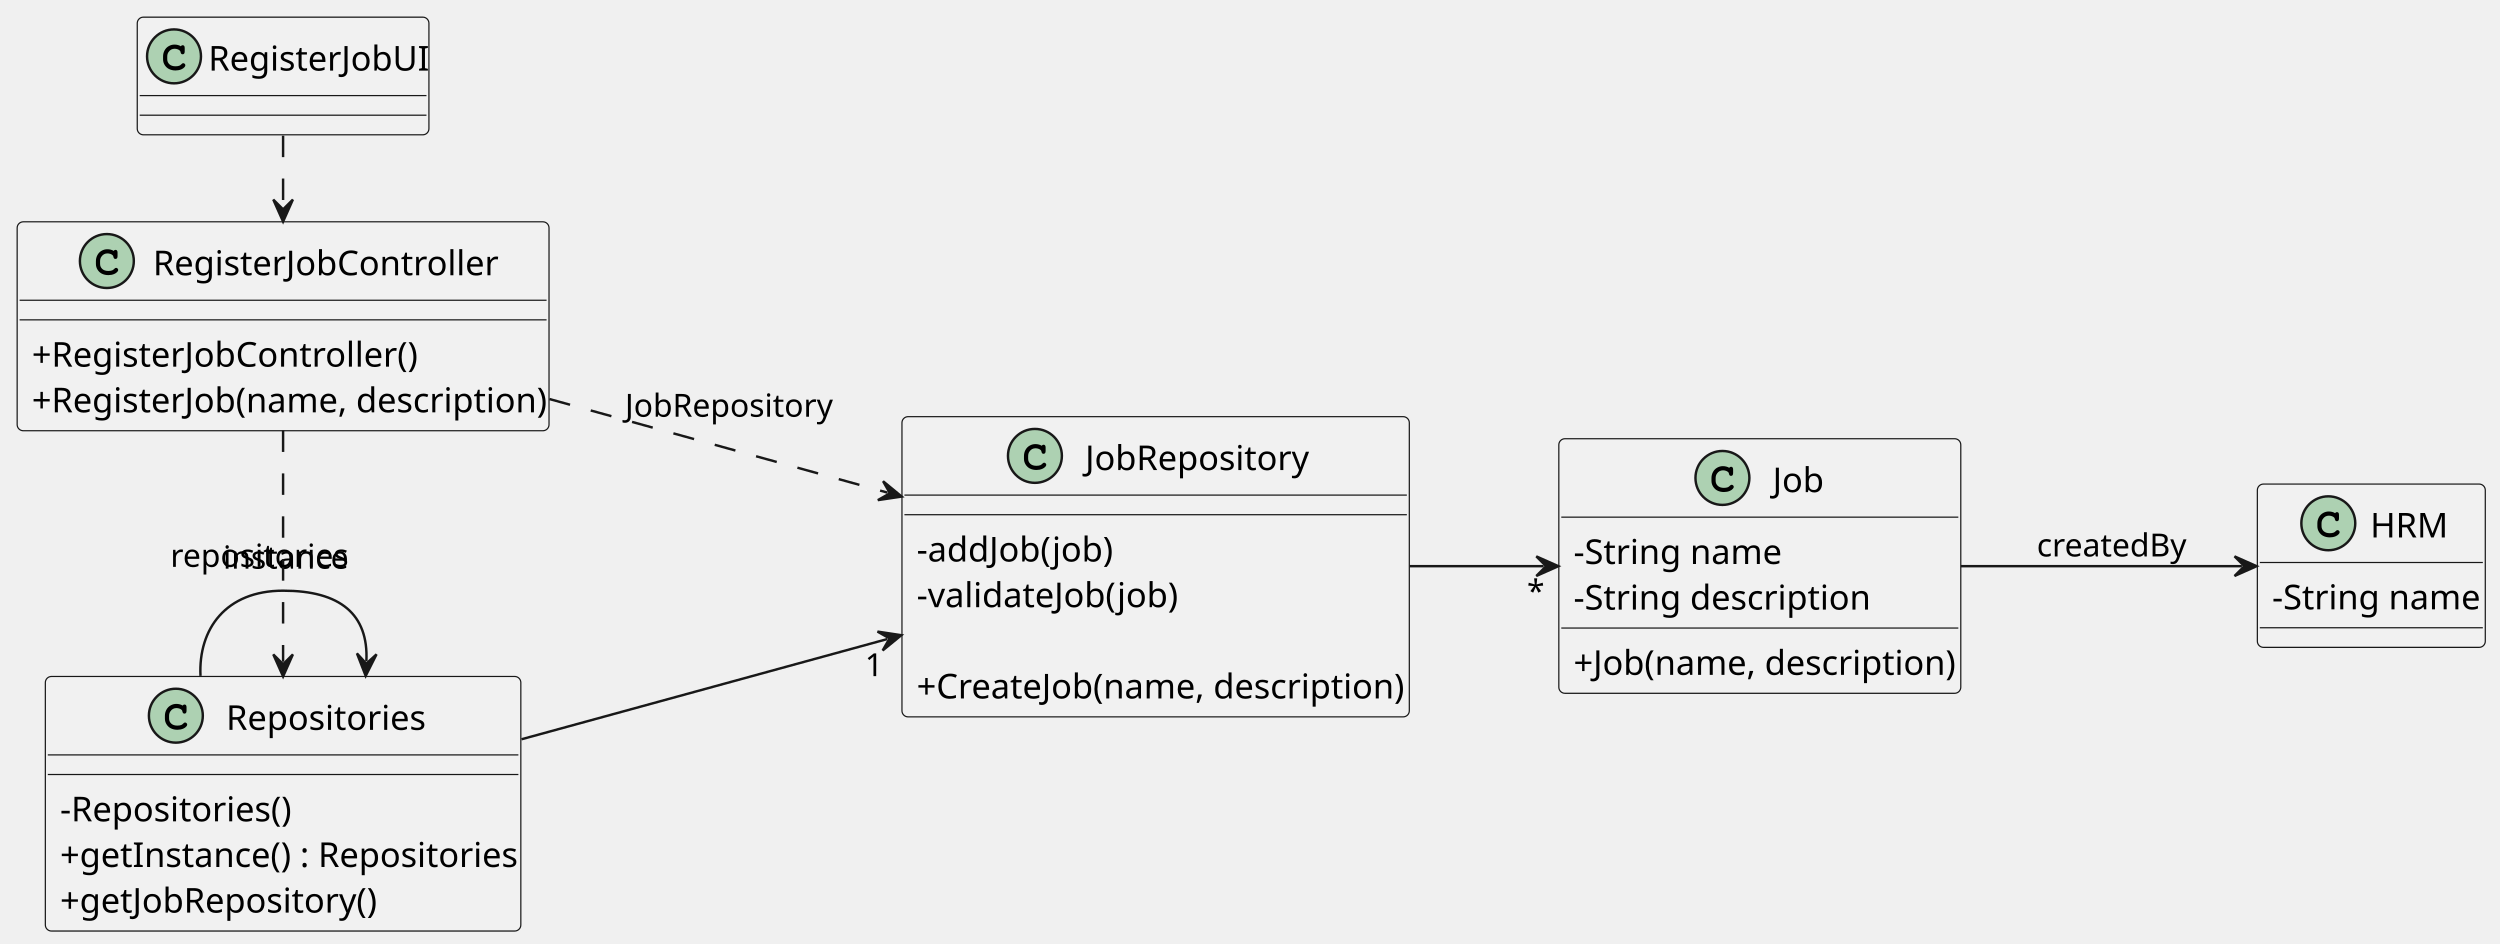
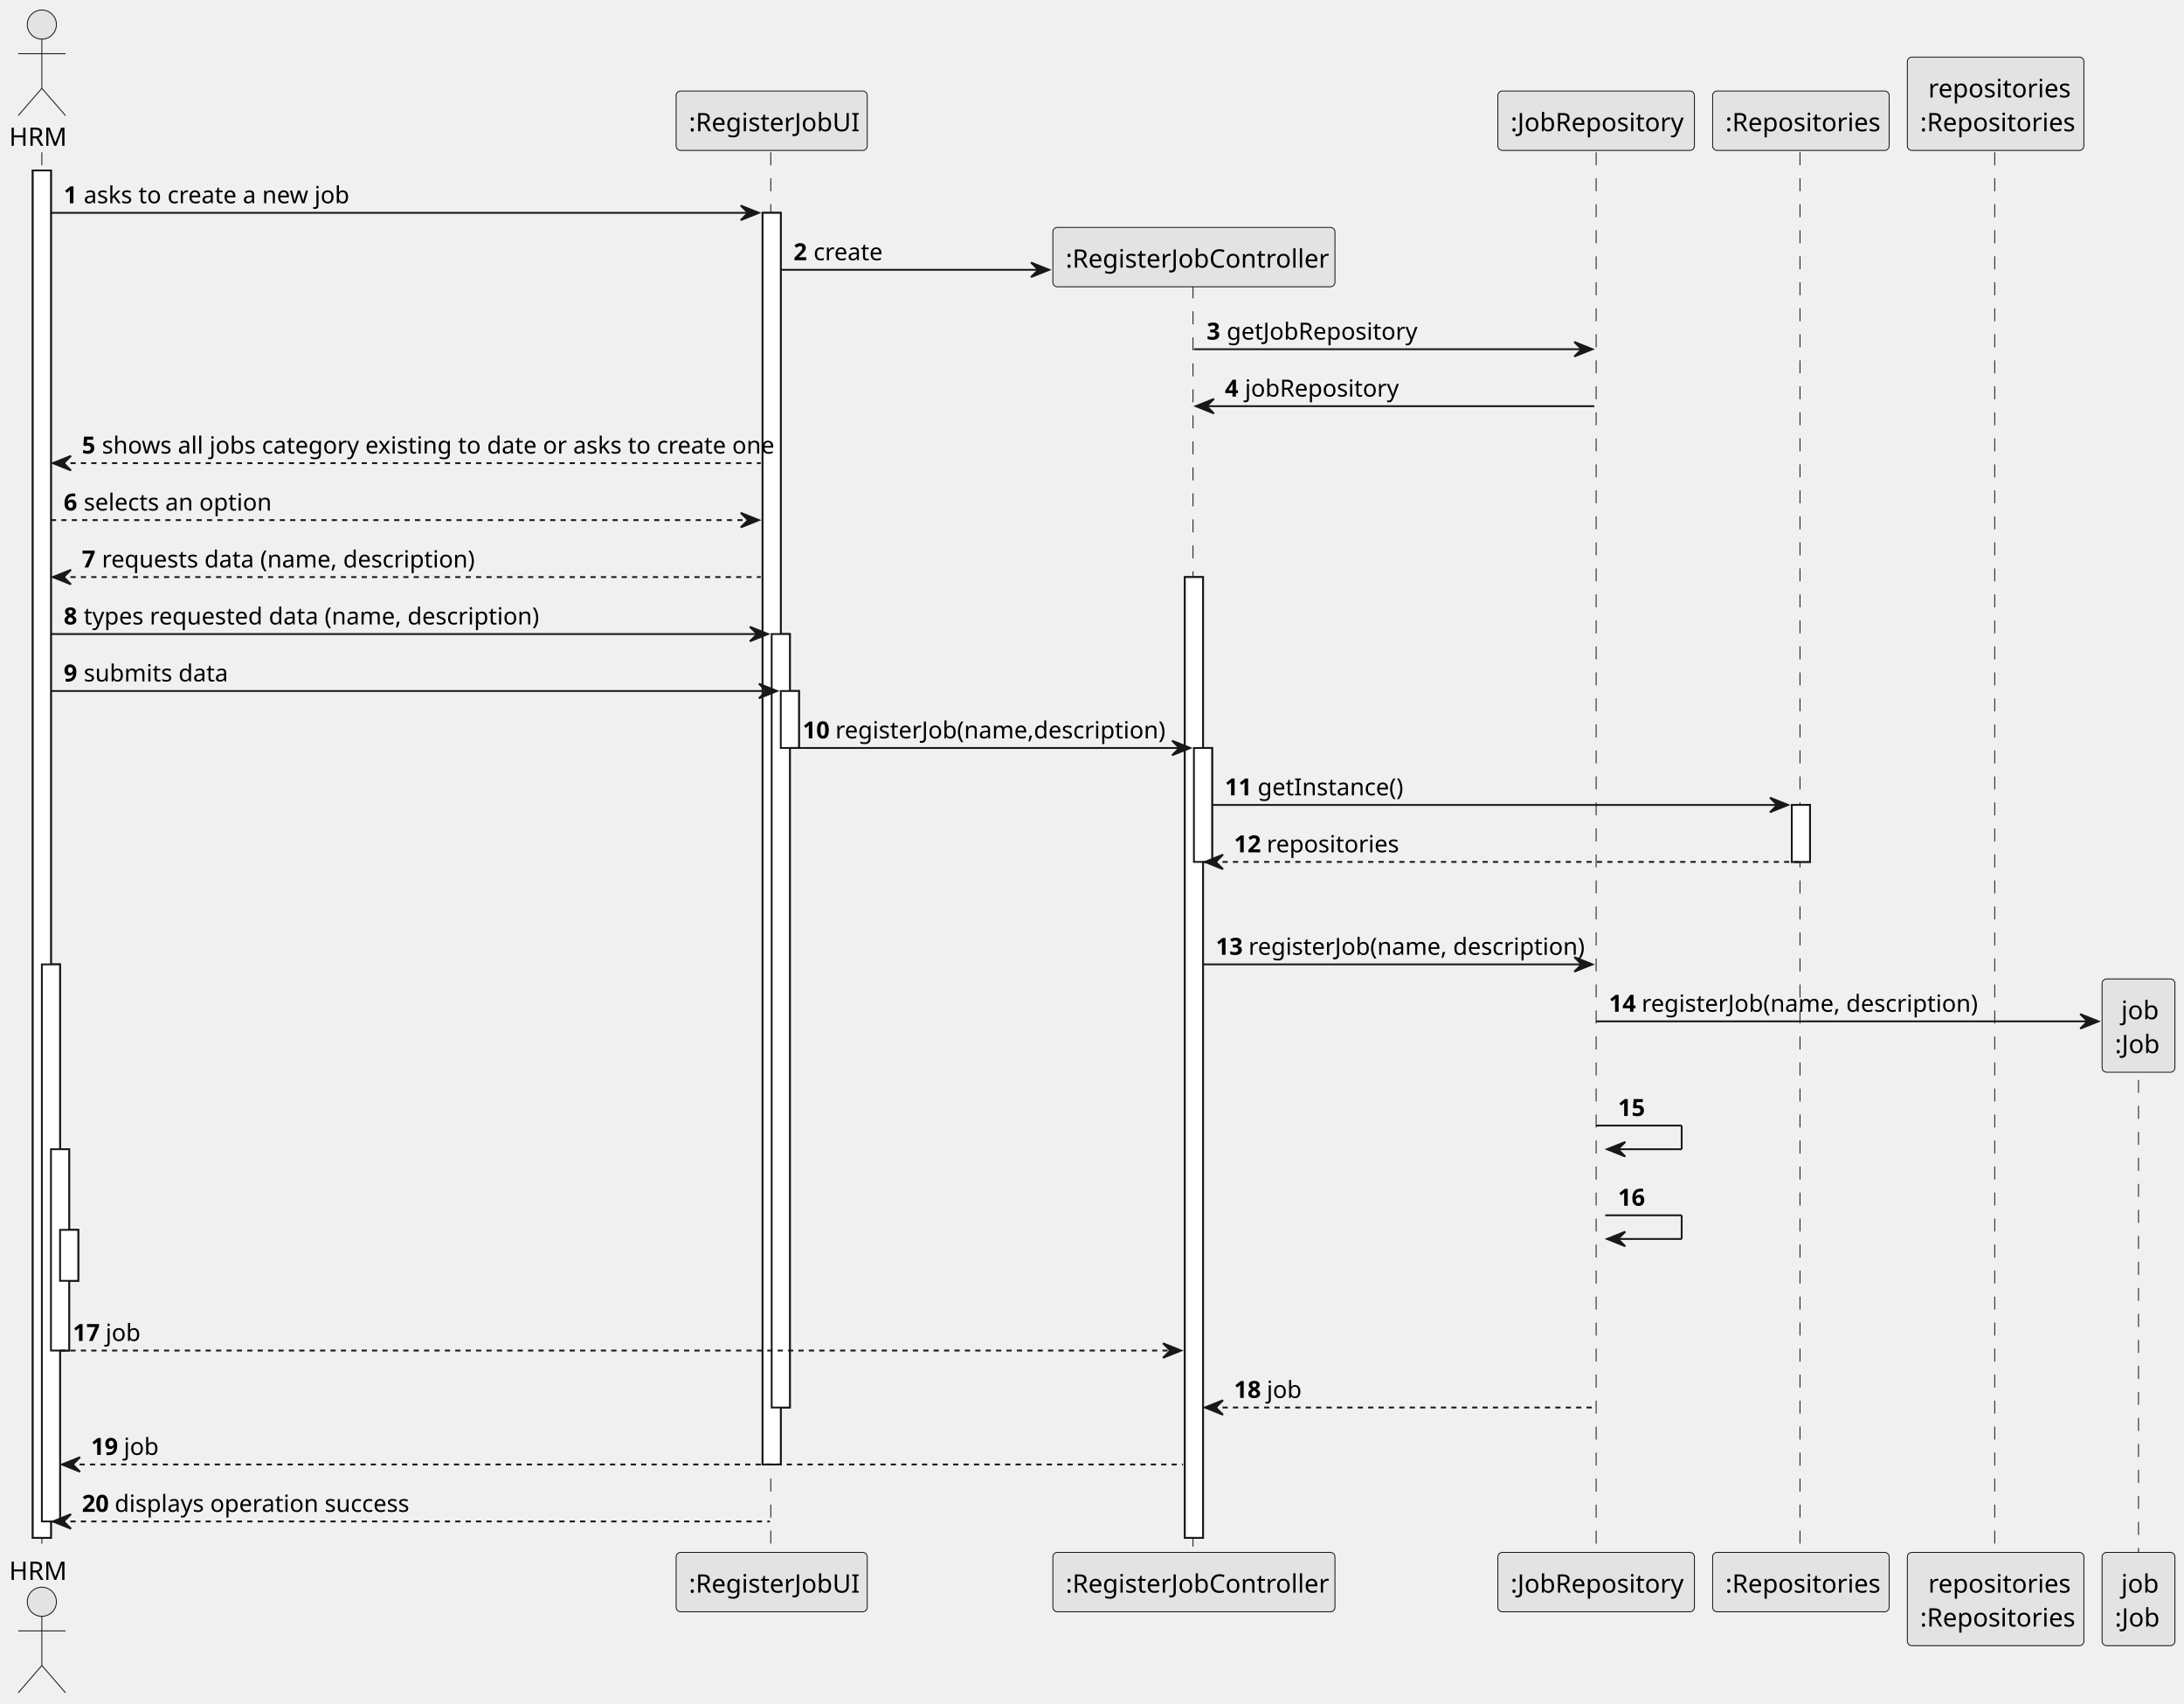
- <svg xmlns="http://www.w3.org/2000/svg" contentStyleType="text/css" height="308.8px" preserveAspectRatio="none" style="width:816px;height:308px;background:#FFFFFF;" version="1.1" viewBox="0 0 816 308" width="816.8px" zoomAndPan="magnify">
+ <svg xmlns="http://www.w3.org/2000/svg" contentStyleType="text/css" height="655.2px" preserveAspectRatio="none" style="width:840px;height:655px;background:#FFFFFF;" version="1.1" viewBox="0 0 840 655" width="840.7px" zoomAndPan="magnify">
  <defs />
  <g>
-     <g id="elem_JobRepository">
-       <rect codeLine="22" fill="#F1F1F1" height="97.987" id="JobRepository" rx="2" ry="2" style="stroke:#181818;stroke-width:0.4;" width="165.6" x="294.4" y="136" />
-       <ellipse cx="337.8" cy="148.8" fill="#ADD1B2" rx="8.8" ry="8.8" style="stroke:#181818;stroke-width:0.8;" />
-       <path d="M340.012,145.5 Q340.137,145.325 340.288,145.238 Q340.438,145.15 340.613,145.15 Q340.913,145.15 341.1,145.363 Q341.288,145.562 341.288,146.05 L341.288,147.213 Q341.288,147.7 341.1,147.912 Q340.913,148.125 340.613,148.125 Q340.337,148.125 340.175,147.963 Q340.012,147.812 339.925,147.4 Q339.887,147.113 339.738,146.963 Q339.475,146.662 338.988,146.488 Q338.5,146.312 338,146.312 Q337.387,146.312 336.875,146.575 Q336.375,146.838 335.975,147.438 Q335.587,148.037 335.587,148.863 L335.587,149.738 Q335.587,150.725 336.3,151.387 Q337.012,152.037 338.288,152.037 Q339.038,152.037 339.562,151.838 Q339.875,151.713 340.212,151.363 Q340.425,151.15 340.538,151.088 Q340.663,151.025 340.825,151.025 Q341.087,151.025 341.288,151.238 Q341.5,151.438 341.5,151.713 Q341.5,151.988 341.225,152.312 Q340.825,152.775 340.188,153.037 Q339.325,153.4 338.288,153.4 Q337.075,153.4 336.113,152.9 Q335.325,152.5 334.775,151.65 Q334.225,150.787 334.225,149.762 L334.225,148.838 Q334.225,147.775 334.712,146.863 Q335.212,145.938 336.087,145.45 Q336.962,144.95 337.95,144.95 Q338.538,144.95 339.05,145.088 Q339.575,145.213 340.012,145.5 Z " fill="#000000" />
-       <text fill="#000000" font-family="sans-serif" font-size="11.2" lengthAdjust="spacing" textLength="72" x="354.2" y="153.438">JobRepository</text>
-       <line style="stroke:#181818;stroke-width:0.4;" x1="295.2" x2="459.2" y1="161.6" y2="161.6" />
-       <line style="stroke:#181818;stroke-width:0.4;" x1="295.2" x2="459.2" y1="168" y2="168" />
-       <text fill="#000000" font-family="sans-serif" font-size="11.2" lengthAdjust="spacing" textLength="64" x="299.2" y="183.286">-addJob(job)</text>
-       <text fill="#000000" font-family="sans-serif" font-size="11.2" lengthAdjust="spacing" textLength="84" x="299.2" y="198.183">-validateJob(job)</text>
-       <text fill="#000000" font-family="sans-serif" font-size="11.2" lengthAdjust="spacing" textLength="3.2" x="299.2" y="213.08"> </text>
-       <text fill="#000000" font-family="sans-serif" font-size="11.2" lengthAdjust="spacing" textLength="156" x="299.2" y="227.977">+CreateJob(name, description)</text>
-     </g>
-     <g id="elem_HRM">
-       <rect codeLine="29" fill="#F1F1F1" height="53.297" id="HRM" rx="2" ry="2" style="stroke:#181818;stroke-width:0.4;" width="74.4" x="736.8" y="158" />
-       <ellipse cx="759.96" cy="170.8" fill="#ADD1B2" rx="8.8" ry="8.8" style="stroke:#181818;stroke-width:0.8;" />
-       <path d="M762.173,167.5 Q762.298,167.325 762.447,167.238 Q762.597,167.15 762.773,167.15 Q763.072,167.15 763.26,167.363 Q763.447,167.562 763.447,168.05 L763.447,169.213 Q763.447,169.7 763.26,169.912 Q763.072,170.125 762.773,170.125 Q762.497,170.125 762.335,169.963 Q762.173,169.812 762.085,169.4 Q762.048,169.113 761.898,168.963 Q761.635,168.662 761.148,168.488 Q760.66,168.312 760.16,168.312 Q759.548,168.312 759.035,168.575 Q758.535,168.838 758.135,169.438 Q757.747,170.037 757.747,170.863 L757.747,171.738 Q757.747,172.725 758.46,173.387 Q759.173,174.037 760.447,174.037 Q761.197,174.037 761.722,173.838 Q762.035,173.713 762.372,173.363 Q762.585,173.15 762.697,173.088 Q762.822,173.025 762.985,173.025 Q763.247,173.025 763.447,173.238 Q763.66,173.438 763.66,173.713 Q763.66,173.988 763.385,174.312 Q762.985,174.775 762.347,175.037 Q761.485,175.4 760.447,175.4 Q759.235,175.4 758.273,174.9 Q757.485,174.5 756.935,173.65 Q756.385,172.787 756.385,171.762 L756.385,170.838 Q756.385,169.775 756.872,168.863 Q757.372,167.938 758.247,167.45 Q759.122,166.95 760.11,166.95 Q760.697,166.95 761.21,167.088 Q761.735,167.213 762.173,167.5 Z " fill="#000000" />
-       <text fill="#000000" font-family="sans-serif" font-size="11.2" lengthAdjust="spacing" textLength="24" x="773.64" y="175.438">HRM</text>
-       <line style="stroke:#181818;stroke-width:0.4;" x1="737.6" x2="810.4" y1="183.6" y2="183.6" />
-       <text fill="#000000" font-family="sans-serif" font-size="11.2" lengthAdjust="spacing" textLength="64.8" x="741.6" y="198.886">-String name</text>
-       <line style="stroke:#181818;stroke-width:0.4;" x1="737.6" x2="810.4" y1="204.897" y2="204.897" />
-     </g>
-     <g id="elem_Job">
-       <rect codeLine="33" fill="#F1F1F1" height="83.091" id="Job" rx="2" ry="2" style="stroke:#181818;stroke-width:0.4;" width="131.2" x="508.8" y="143.2" />
-       <ellipse cx="562.2" cy="156" fill="#ADD1B2" rx="8.8" ry="8.8" style="stroke:#181818;stroke-width:0.8;" />
-       <path d="M564.413,152.7 Q564.538,152.525 564.688,152.438 Q564.837,152.35 565.013,152.35 Q565.312,152.35 565.5,152.562 Q565.688,152.762 565.688,153.25 L565.688,154.412 Q565.688,154.9 565.5,155.113 Q565.312,155.325 565.013,155.325 Q564.737,155.325 564.575,155.162 Q564.413,155.012 564.325,154.6 Q564.288,154.312 564.138,154.162 Q563.875,153.863 563.388,153.688 Q562.9,153.512 562.4,153.512 Q561.788,153.512 561.275,153.775 Q560.775,154.037 560.375,154.637 Q559.987,155.238 559.987,156.062 L559.987,156.938 Q559.987,157.925 560.7,158.588 Q561.413,159.238 562.688,159.238 Q563.438,159.238 563.962,159.037 Q564.275,158.912 564.612,158.562 Q564.825,158.35 564.938,158.287 Q565.062,158.225 565.225,158.225 Q565.487,158.225 565.688,158.438 Q565.9,158.637 565.9,158.912 Q565.9,159.188 565.625,159.512 Q565.225,159.975 564.587,160.238 Q563.725,160.6 562.688,160.6 Q561.475,160.6 560.513,160.1 Q559.725,159.7 559.175,158.85 Q558.625,157.988 558.625,156.963 L558.625,156.037 Q558.625,154.975 559.112,154.062 Q559.612,153.137 560.487,152.65 Q561.362,152.15 562.35,152.15 Q562.938,152.15 563.45,152.287 Q563.975,152.412 564.413,152.7 Z " fill="#000000" />
-       <text fill="#000000" font-family="sans-serif" font-size="11.2" lengthAdjust="spacing" textLength="17.6" x="578.6" y="160.637">Job</text>
-       <line style="stroke:#181818;stroke-width:0.4;" x1="509.6" x2="639.2" y1="168.8" y2="168.8" />
-       <text fill="#000000" font-family="sans-serif" font-size="11.2" lengthAdjust="spacing" textLength="64.8" x="513.6" y="184.086">-String name</text>
-       <text fill="#000000" font-family="sans-serif" font-size="11.2" lengthAdjust="spacing" textLength="92" x="513.6" y="198.983">-String description</text>
-       <line style="stroke:#181818;stroke-width:0.4;" x1="509.6" x2="639.2" y1="204.994" y2="204.994" />
-       <text fill="#000000" font-family="sans-serif" font-size="11.2" lengthAdjust="spacing" textLength="121.6" x="513.6" y="220.28">+Job(name, description)</text>
-     </g>
-     <g id="elem_Repositories">
-       <rect codeLine="40" fill="#F1F1F1" height="83.091" id="Repositories" rx="2" ry="2" style="stroke:#181818;stroke-width:0.4;" width="155.2" x="14.8" y="220.8" />
-       <ellipse cx="57.4" cy="233.6" fill="#ADD1B2" rx="8.8" ry="8.8" style="stroke:#181818;stroke-width:0.8;" />
-       <path d="M59.612,230.3 Q59.737,230.125 59.888,230.037 Q60.038,229.95 60.212,229.95 Q60.513,229.95 60.7,230.162 Q60.888,230.363 60.888,230.85 L60.888,232.012 Q60.888,232.5 60.7,232.713 Q60.513,232.925 60.212,232.925 Q59.938,232.925 59.775,232.762 Q59.612,232.613 59.525,232.2 Q59.487,231.912 59.337,231.762 Q59.075,231.463 58.587,231.287 Q58.1,231.113 57.6,231.113 Q56.987,231.113 56.475,231.375 Q55.975,231.637 55.575,232.238 Q55.188,232.838 55.188,233.662 L55.188,234.537 Q55.188,235.525 55.9,236.188 Q56.612,236.838 57.888,236.838 Q58.638,236.838 59.163,236.637 Q59.475,236.512 59.812,236.162 Q60.025,235.95 60.138,235.887 Q60.263,235.825 60.425,235.825 Q60.688,235.825 60.888,236.037 Q61.1,236.238 61.1,236.512 Q61.1,236.787 60.825,237.113 Q60.425,237.575 59.788,237.838 Q58.925,238.2 57.888,238.2 Q56.675,238.2 55.712,237.7 Q54.925,237.3 54.375,236.45 Q53.825,235.588 53.825,234.562 L53.825,233.637 Q53.825,232.575 54.312,231.662 Q54.812,230.738 55.688,230.25 Q56.562,229.75 57.55,229.75 Q58.138,229.75 58.65,229.887 Q59.175,230.012 59.612,230.3 Z " fill="#000000" />
-       <text fill="#000000" font-family="sans-serif" font-size="11.2" lengthAdjust="spacing" textLength="63.2" x="73.8" y="238.238">Repositories</text>
-       <line style="stroke:#181818;stroke-width:0.4;" x1="15.6" x2="169.2" y1="246.4" y2="246.4" />
-       <line style="stroke:#181818;stroke-width:0.4;" x1="15.6" x2="169.2" y1="252.8" y2="252.8" />
-       <text fill="#000000" font-family="sans-serif" font-size="11.2" lengthAdjust="spacing" textLength="75.2" x="19.6" y="268.086">-Repositories()</text>
-       <text fill="#000000" font-family="sans-serif" font-size="11.2" lengthAdjust="spacing" textLength="145.6" x="19.6" y="282.983">+getInstance() : Repositories</text>
-       <text fill="#000000" font-family="sans-serif" font-size="11.2" lengthAdjust="spacing" textLength="102.4" x="19.6" y="297.88">+getJobRepository()</text>
-     </g>
-     <g id="elem_RegisterJobController">
-       <rect codeLine="46" fill="#F1F1F1" height="68.194" id="RegisterJobController" rx="2" ry="2" style="stroke:#181818;stroke-width:0.4;" width="173.6" x="5.6" y="72.4" />
-       <ellipse cx="34.88" cy="85.2" fill="#ADD1B2" rx="8.8" ry="8.8" style="stroke:#181818;stroke-width:0.8;" />
-       <path d="M37.093,81.9 Q37.218,81.725 37.367,81.638 Q37.517,81.55 37.693,81.55 Q37.992,81.55 38.18,81.763 Q38.367,81.963 38.367,82.45 L38.367,83.612 Q38.367,84.1 38.18,84.312 Q37.992,84.525 37.693,84.525 Q37.417,84.525 37.255,84.362 Q37.093,84.213 37.005,83.8 Q36.968,83.513 36.818,83.362 Q36.555,83.062 36.068,82.888 Q35.58,82.713 35.08,82.713 Q34.468,82.713 33.955,82.975 Q33.455,83.237 33.055,83.838 Q32.667,84.438 32.667,85.263 L32.667,86.138 Q32.667,87.125 33.38,87.787 Q34.093,88.438 35.367,88.438 Q36.117,88.438 36.642,88.237 Q36.955,88.112 37.292,87.763 Q37.505,87.55 37.617,87.487 Q37.742,87.425 37.905,87.425 Q38.167,87.425 38.367,87.638 Q38.58,87.838 38.58,88.112 Q38.58,88.388 38.305,88.713 Q37.905,89.175 37.267,89.438 Q36.405,89.8 35.367,89.8 Q34.155,89.8 33.193,89.3 Q32.405,88.9 31.855,88.05 Q31.305,87.188 31.305,86.162 L31.305,85.237 Q31.305,84.175 31.793,83.263 Q32.292,82.338 33.167,81.85 Q34.042,81.35 35.03,81.35 Q35.617,81.35 36.13,81.487 Q36.655,81.612 37.093,81.9 Z " fill="#000000" />
-       <text fill="#000000" font-family="sans-serif" font-size="11.2" lengthAdjust="spacing" textLength="109.6" x="49.92" y="89.838">RegisterJobController</text>
-       <line style="stroke:#181818;stroke-width:0.4;" x1="6.4" x2="178.4" y1="98" y2="98" />
-       <line style="stroke:#181818;stroke-width:0.4;" x1="6.4" x2="178.4" y1="104.4" y2="104.4" />
-       <text fill="#000000" font-family="sans-serif" font-size="11.2" lengthAdjust="spacing" textLength="124" x="10.4" y="119.686">+RegisterJobController()</text>
-       <text fill="#000000" font-family="sans-serif" font-size="11.2" lengthAdjust="spacing" textLength="164" x="10.4" y="134.583">+RegisterJob(name, description)</text>
-     </g>
-     <g id="elem_RegisterJobUI">
-       <rect codeLine="52" fill="#F1F1F1" height="38.4" id="RegisterJobUI" rx="2" ry="2" style="stroke:#181818;stroke-width:0.4;" width="95.2" x="44.8" y="5.6" />
-       <ellipse cx="56.8" cy="18.4" fill="#ADD1B2" rx="8.8" ry="8.8" style="stroke:#181818;stroke-width:0.8;" />
-       <path d="M59.013,15.1 Q59.138,14.925 59.288,14.838 Q59.438,14.75 59.612,14.75 Q59.913,14.75 60.1,14.963 Q60.288,15.162 60.288,15.65 L60.288,16.812 Q60.288,17.3 60.1,17.512 Q59.913,17.725 59.612,17.725 Q59.337,17.725 59.175,17.562 Q59.013,17.413 58.925,17 Q58.888,16.712 58.737,16.562 Q58.475,16.262 57.987,16.087 Q57.5,15.912 57,15.912 Q56.388,15.912 55.875,16.175 Q55.375,16.438 54.975,17.038 Q54.587,17.637 54.587,18.462 L54.587,19.337 Q54.587,20.325 55.3,20.988 Q56.013,21.637 57.288,21.637 Q58.038,21.637 58.562,21.438 Q58.875,21.312 59.212,20.962 Q59.425,20.75 59.538,20.688 Q59.663,20.625 59.825,20.625 Q60.087,20.625 60.288,20.837 Q60.5,21.038 60.5,21.312 Q60.5,21.587 60.225,21.913 Q59.825,22.375 59.188,22.637 Q58.325,23 57.288,23 Q56.075,23 55.112,22.5 Q54.325,22.1 53.775,21.25 Q53.225,20.387 53.225,19.363 L53.225,18.438 Q53.225,17.375 53.712,16.462 Q54.212,15.537 55.087,15.05 Q55.962,14.55 56.95,14.55 Q57.538,14.55 58.05,14.688 Q58.575,14.812 59.013,15.1 Z " fill="#000000" />
-       <text fill="#000000" font-family="sans-serif" font-size="11.2" lengthAdjust="spacing" textLength="69.6" x="68" y="23.038">RegisterJobUI</text>
-       <line style="stroke:#181818;stroke-width:0.4;" x1="45.6" x2="139.2" y1="31.2" y2="31.2" />
-       <line style="stroke:#181818;stroke-width:0.4;" x1="45.6" x2="139.2" y1="37.6" y2="37.6" />
-     </g>
-     <g id="link_Repositories_Repositories">
-       <path codeLine="55" d="M65.44,220.608 C64.712,205.32 73.696,192.8 92.4,192.8 C111.104,192.8 120.316,200.525 119.588,215.813 " fill="none" id="Repositories-to-Repositories" style="stroke:#181818;stroke-width:0.8;" />
-       <polygon fill="#181818" points="119.36,220.608,122.899,213.568,119.55,216.613,116.506,213.264,119.36,220.608" style="stroke:#181818;stroke-width:0.8;" />
-       <text fill="#000000" font-family="sans-serif" font-size="10.4" lengthAdjust="spacing" textLength="39.2" x="72.8" y="185.623">instance</text>
-     </g>
-     <g id="link_RegisterJobUI_RegisterJobController">
-       <path codeLine="57" d="M92.4,44.28 C92.4,48.64 92.4,52 92.4,52 C92.4,52 92.4,59.48 92.4,67.536 " fill="none" id="RegisterJobUI-to-RegisterJobController" style="stroke:#181818;stroke-width:0.8;stroke-dasharray:7.0,7.0;" />
-       <polygon fill="#181818" points="92.4,72.336,95.6,65.136,92.4,68.336,89.2,65.136,92.4,72.336" style="stroke:#181818;stroke-width:0.8;" />
-     </g>
-     <g id="link_RegisterJobController_Repositories">
-       <path codeLine="59" d="M92.4,140.52 C92.4,164.136 92.4,190.904 92.4,216 " fill="none" id="RegisterJobController-to-Repositories" style="stroke:#181818;stroke-width:0.8;stroke-dasharray:7.0,7.0;" />
-       <polygon fill="#181818" points="92.4,220.8,95.6,213.6,92.4,216.8,89.2,213.6,92.4,220.8" style="stroke:#181818;stroke-width:0.8;" />
-       <text fill="#000000" font-family="sans-serif" font-size="10.4" lengthAdjust="spacing" textLength="53.6" x="55.6" y="185.023">repositories</text>
-     </g>
-     <g id="link_RegisterJobController_JobRepository">
-       <path codeLine="61" d="M179.32,130.24 C215.856,140.352 253.614,150.807 289.694,160.799 " fill="none" id="RegisterJobController-to-JobRepository" style="stroke:#181818;stroke-width:0.8;stroke-dasharray:7.0,7.0;" />
-       <polygon fill="#181818" points="294.32,162.08,288.235,157.074,290.465,161.012,286.527,163.242,294.32,162.08" style="stroke:#181818;stroke-width:0.8;" />
-       <text fill="#000000" font-family="sans-serif" font-size="10.4" lengthAdjust="spacing" textLength="65.6" x="204" y="136.023">JobRepository</text>
-     </g>
-     <g id="link_Repositories_JobRepository">
-       <path codeLine="62" d="M170.208,241.296 C208.624,230.776 250.467,219.308 289.571,208.596 " fill="none" id="Repositories-to-JobRepository" style="stroke:#181818;stroke-width:0.8;" />
-       <polygon fill="#181818" points="294.2,207.328,286.41,206.144,290.342,208.385,288.101,212.317,294.2,207.328" style="stroke:#181818;stroke-width:0.8;" />
-       <text fill="#000000" font-family="sans-serif" font-size="10.4" lengthAdjust="spacing" textLength="5.6" x="282.299" y="220.699">1</text>
-     </g>
-     <g id="link_Job_HRM">
-       <path codeLine="64" d="M640.032,184.8 C672.064,184.8 704.736,184.8 731.752,184.8 " fill="none" id="Job-to-HRM" style="stroke:#181818;stroke-width:0.8;" />
-       <polygon fill="#181818" points="736.552,184.8,729.352,181.6,732.552,184.8,729.352,188,736.552,184.8" style="stroke:#181818;stroke-width:0.8;" />
-       <text fill="#000000" font-family="sans-serif" font-size="10.4" lengthAdjust="spacing" textLength="47.2" x="664.8" y="181.623">createdBy</text>
-     </g>
-     <g id="link_JobRepository_Job">
-       <path codeLine="65" d="M460.104,184.8 C476.304,184.8 488.304,184.8 503.848,184.8 " fill="none" id="JobRepository-to-Job" style="stroke:#181818;stroke-width:0.8;" />
-       <polygon fill="#181818" points="508.648,184.8,501.448,181.6,504.648,184.8,501.448,188,508.648,184.8" style="stroke:#181818;stroke-width:0.8;" />
-       <text fill="#000000" font-family="sans-serif" font-size="10.4" lengthAdjust="spacing" textLength="4" x="498.402" y="196.665">*</text>
-     </g>
+     <rect fill="#FFFFFF" height="525.771" style="stroke:#181818;stroke-width:0.7;" width="7" x="12.6" y="65.535" />
+     <rect fill="#FFFFFF" height="214.192" style="stroke:#181818;stroke-width:0.7;" width="7" x="16.1" y="370.814" />
+     <rect fill="#FFFFFF" height="77.407" style="stroke:#181818;stroke-width:0.7;" width="7" x="19.6" y="441.887" />
+     <rect fill="#FFFFFF" height="19.6" style="stroke:#181818;stroke-width:0.7;" width="7" x="23.1" y="472.891" />
+     <rect fill="#FFFFFF" height="481.264" style="stroke:#181818;stroke-width:0.7;" width="7" x="293.3" y="81.838" />
+     <rect fill="#FFFFFF" height="297.403" style="stroke:#181818;stroke-width:0.7;" width="7" x="296.8" y="243.796" />
+     <rect fill="#FFFFFF" height="21.904" style="stroke:#181818;stroke-width:0.7;" width="7" x="300.3" y="265.699" />
+     <rect fill="#FFFFFF" height="369.414" style="stroke:#181818;stroke-width:0.7;" width="7" x="455.7" y="221.892" />
+     <rect fill="#FFFFFF" height="43.807" style="stroke:#181818;stroke-width:0.7;" width="7" x="459.2" y="287.603" />
+     <rect fill="#FFFFFF" height="21.904" style="stroke:#181818;stroke-width:0.7;" width="7" x="689.15" y="309.507" />
+     <line style="stroke:#181818;stroke-width:0.35;stroke-dasharray:5.0,5.0;" x1="16.1" x2="16.1" y1="58.535" y2="597.606" />
+     <line style="stroke:#181818;stroke-width:0.35;stroke-dasharray:5.0,5.0;" x1="296.45" x2="296.45" y1="58.535" y2="597.606" />
+     <line style="stroke:#181818;stroke-width:0.35;stroke-dasharray:5.0,5.0;" x1="458.85" x2="458.85" y1="109.706" y2="597.606" />
+     <line style="stroke:#181818;stroke-width:0.35;stroke-dasharray:5.0,5.0;" x1="613.9" x2="613.9" y1="58.535" y2="597.606" />
+     <line style="stroke:#181818;stroke-width:0.35;stroke-dasharray:5.0,5.0;" x1="692.3" x2="692.3" y1="58.535" y2="597.606" />
+     <line style="stroke:#181818;stroke-width:0.35;stroke-dasharray:5.0,5.0;" x1="767.2" x2="767.2" y1="58.535" y2="597.606" />
+     <line style="stroke:#181818;stroke-width:0.35;stroke-dasharray:5.0,5.0;" x1="822.5" x2="822.5" y1="405.199" y2="597.606" />
+     <text fill="#000000" font-family="sans-serif" font-size="9.8" lengthAdjust="spacing" textLength="21" x="3.5" y="56.075">HRM</text>
+     <ellipse cx="16.1" cy="9.45" fill="#E3E3E3" rx="5.6" ry="5.6" style="stroke:#181818;stroke-width:0.35;" />
+     <path d="M16.1,15.05 L16.1,33.95 M7,20.65 L25.2,20.65 M16.1,33.95 L7,44.45 M16.1,33.95 L25.2,44.45 " fill="none" style="stroke:#181818;stroke-width:0.35;" />
+     <text fill="#000000" font-family="sans-serif" font-size="9.8" lengthAdjust="spacing" textLength="21" x="3.5" y="607.481">HRM</text>
+     <ellipse cx="16.1" cy="615.891" fill="#E3E3E3" rx="5.6" ry="5.6" style="stroke:#181818;stroke-width:0.35;" />
+     <path d="M16.1,621.491 L16.1,640.391 M7,627.091 L25.2,627.091 M16.1,640.391 L7,650.891 M16.1,640.391 L25.2,650.891 " fill="none" style="stroke:#181818;stroke-width:0.35;" />
+     <rect fill="#E3E3E3" height="22.835" rx="1.75" ry="1.75" style="stroke:#181818;stroke-width:0.35;" width="73.5" x="260.05" y="35" />
+     <text fill="#000000" font-family="sans-serif" font-size="9.8" lengthAdjust="spacing" textLength="63.7" x="264.95" y="50.475">:RegisterJobUI</text>
+     <rect fill="#E3E3E3" height="22.835" rx="1.75" ry="1.75" style="stroke:#181818;stroke-width:0.35;" width="73.5" x="260.05" y="596.906" />
+     <text fill="#000000" font-family="sans-serif" font-size="9.8" lengthAdjust="spacing" textLength="63.7" x="264.95" y="612.381">:RegisterJobUI</text>
+     <rect fill="#E3E3E3" height="22.835" rx="1.75" ry="1.75" style="stroke:#181818;stroke-width:0.35;" width="108.5" x="404.95" y="596.906" />
+     <text fill="#000000" font-family="sans-serif" font-size="9.8" lengthAdjust="spacing" textLength="98.7" x="409.85" y="612.381">:RegisterJobController</text>
+     <rect fill="#E3E3E3" height="22.835" rx="1.75" ry="1.75" style="stroke:#181818;stroke-width:0.35;" width="75.6" x="576.1" y="35" />
+     <text fill="#000000" font-family="sans-serif" font-size="9.8" lengthAdjust="spacing" textLength="65.8" x="581" y="50.475">:JobRepository</text>
+     <rect fill="#E3E3E3" height="22.835" rx="1.75" ry="1.75" style="stroke:#181818;stroke-width:0.35;" width="75.6" x="576.1" y="596.906" />
+     <text fill="#000000" font-family="sans-serif" font-size="9.8" lengthAdjust="spacing" textLength="65.8" x="581" y="612.381">:JobRepository</text>
+     <rect fill="#E3E3E3" height="22.835" rx="1.75" ry="1.75" style="stroke:#181818;stroke-width:0.35;" width="67.9" x="658.7" y="35" />
+     <text fill="#000000" font-family="sans-serif" font-size="9.8" lengthAdjust="spacing" textLength="58.1" x="663.6" y="50.475">:Repositories</text>
+     <rect fill="#E3E3E3" height="22.835" rx="1.75" ry="1.75" style="stroke:#181818;stroke-width:0.35;" width="67.9" x="658.7" y="596.906" />
+     <text fill="#000000" font-family="sans-serif" font-size="9.8" lengthAdjust="spacing" textLength="58.1" x="663.6" y="612.381">:Repositories</text>
+     <rect fill="#E3E3E3" height="35.87" rx="1.75" ry="1.75" style="stroke:#181818;stroke-width:0.35;" width="67.9" x="733.6" y="21.965" />
+     <text fill="#000000" font-family="sans-serif" font-size="9.8" lengthAdjust="spacing" textLength="51.8" x="741.65" y="37.44">repositories</text>
+     <text fill="#000000" font-family="sans-serif" font-size="9.8" lengthAdjust="spacing" textLength="58.1" x="738.5" y="50.475">:Repositories</text>
+     <rect fill="#E3E3E3" height="35.87" rx="1.75" ry="1.75" style="stroke:#181818;stroke-width:0.35;" width="67.9" x="733.6" y="596.906" />
+     <text fill="#000000" font-family="sans-serif" font-size="9.8" lengthAdjust="spacing" textLength="51.8" x="741.65" y="612.381">repositories</text>
+     <text fill="#000000" font-family="sans-serif" font-size="9.8" lengthAdjust="spacing" textLength="58.1" x="738.5" y="625.416">:Repositories</text>
+     <rect fill="#E3E3E3" height="35.87" rx="1.75" ry="1.75" style="stroke:#181818;stroke-width:0.35;" width="28" x="808.5" y="596.906" />
+     <text fill="#000000" font-family="sans-serif" font-size="9.8" lengthAdjust="spacing" textLength="13.3" x="815.85" y="612.381">job</text>
+     <text fill="#000000" font-family="sans-serif" font-size="9.8" lengthAdjust="spacing" textLength="18.2" x="813.4" y="625.416">:Job</text>
+     <rect fill="#FFFFFF" height="525.771" style="stroke:#181818;stroke-width:0.7;" width="7" x="12.6" y="65.535" />
+     <rect fill="#FFFFFF" height="214.192" style="stroke:#181818;stroke-width:0.7;" width="7" x="16.1" y="370.814" />
+     <rect fill="#FFFFFF" height="77.407" style="stroke:#181818;stroke-width:0.7;" width="7" x="19.6" y="441.887" />
+     <rect fill="#FFFFFF" height="19.6" style="stroke:#181818;stroke-width:0.7;" width="7" x="23.1" y="472.891" />
+     <rect fill="#FFFFFF" height="481.264" style="stroke:#181818;stroke-width:0.7;" width="7" x="293.3" y="81.838" />
+     <rect fill="#FFFFFF" height="297.403" style="stroke:#181818;stroke-width:0.7;" width="7" x="296.8" y="243.796" />
+     <rect fill="#FFFFFF" height="21.904" style="stroke:#181818;stroke-width:0.7;" width="7" x="300.3" y="265.699" />
+     <rect fill="#FFFFFF" height="369.414" style="stroke:#181818;stroke-width:0.7;" width="7" x="455.7" y="221.892" />
+     <rect fill="#FFFFFF" height="43.807" style="stroke:#181818;stroke-width:0.7;" width="7" x="459.2" y="287.603" />
+     <rect fill="#FFFFFF" height="21.904" style="stroke:#181818;stroke-width:0.7;" width="7" x="689.15" y="309.507" />
+     <polygon fill="#181818" points="284.9,79.038,291.9,81.838,284.9,84.638,287.7,81.838" style="stroke:#181818;stroke-width:0.7;" />
+     <line style="stroke:#181818;stroke-width:0.7;" x1="19.6" x2="289.1" y1="81.838" y2="81.838" />
+     <text fill="#000000" font-family="sans-serif" font-size="9.1" font-weight="bold" lengthAdjust="spacing" textLength="4.9" x="24.5" y="78.155">1</text>
+     <text fill="#000000" font-family="sans-serif" font-size="9.1" lengthAdjust="spacing" textLength="99.4" x="32.2" y="78.155">asks to create a new job</text>
+     <polygon fill="#181818" points="396.55,100.942,403.55,103.742,396.55,106.542,399.35,103.742" style="stroke:#181818;stroke-width:0.7;" />
+     <line style="stroke:#181818;stroke-width:0.7;" x1="300.3" x2="400.75" y1="103.742" y2="103.742" />
+     <text fill="#000000" font-family="sans-serif" font-size="9.1" font-weight="bold" lengthAdjust="spacing" textLength="4.9" x="305.2" y="100.058">2</text>
+     <text fill="#000000" font-family="sans-serif" font-size="9.1" lengthAdjust="spacing" textLength="25.2" x="312.9" y="100.058">create</text>
+     <rect fill="#E3E3E3" height="22.835" rx="1.75" ry="1.75" style="stroke:#181818;stroke-width:0.35;" width="108.5" x="404.95" y="87.439" />
+     <text fill="#000000" font-family="sans-serif" font-size="9.8" lengthAdjust="spacing" textLength="98.7" x="409.85" y="102.914">:RegisterJobController</text>
+     <polygon fill="#181818" points="605.5,131.477,612.5,134.277,605.5,137.077,608.3,134.277" style="stroke:#181818;stroke-width:0.7;" />
+     <line style="stroke:#181818;stroke-width:0.7;" x1="459.2" x2="609.7" y1="134.277" y2="134.277" />
+     <text fill="#000000" font-family="sans-serif" font-size="9.1" font-weight="bold" lengthAdjust="spacing" textLength="4.9" x="464.1" y="130.593">3</text>
+     <text fill="#000000" font-family="sans-serif" font-size="9.1" lengthAdjust="spacing" textLength="70" x="471.8" y="130.593">getJobRepository</text>
+     <polygon fill="#181818" points="466.9,153.381,459.9,156.181,466.9,158.981,464.1,156.181" style="stroke:#181818;stroke-width:0.7;" />
+     <line style="stroke:#181818;stroke-width:0.7;" x1="462.7" x2="613.2" y1="156.181" y2="156.181" />
+     <text fill="#000000" font-family="sans-serif" font-size="9.1" font-weight="bold" lengthAdjust="spacing" textLength="4.9" x="471.1" y="152.497">4</text>
+     <text fill="#000000" font-family="sans-serif" font-size="9.1" lengthAdjust="spacing" textLength="55.3" x="478.8" y="152.497">jobRepository</text>
+     <polygon fill="#181818" points="27.3,175.284,20.3,178.084,27.3,180.884,24.5,178.084" style="stroke:#181818;stroke-width:0.7;" />
+     <line style="stroke:#181818;stroke-width:0.7;stroke-dasharray:2.0,2.0;" x1="23.1" x2="292.6" y1="178.084" y2="178.084" />
+     <text fill="#000000" font-family="sans-serif" font-size="9.1" font-weight="bold" lengthAdjust="spacing" textLength="4.9" x="31.5" y="174.4">5</text>
+     <text fill="#000000" font-family="sans-serif" font-size="9.1" lengthAdjust="spacing" textLength="249.2" x="39.2" y="174.4">shows all jobs category existing to date or asks to create one</text>
+     <polygon fill="#181818" points="284.9,197.188,291.9,199.988,284.9,202.788,287.7,199.988" style="stroke:#181818;stroke-width:0.7;" />
+     <line style="stroke:#181818;stroke-width:0.7;stroke-dasharray:2.0,2.0;" x1="19.6" x2="289.1" y1="199.988" y2="199.988" />
+     <text fill="#000000" font-family="sans-serif" font-size="9.1" font-weight="bold" lengthAdjust="spacing" textLength="4.9" x="24.5" y="196.304">6</text>
+     <text fill="#000000" font-family="sans-serif" font-size="9.1" lengthAdjust="spacing" textLength="69.3" x="32.2" y="196.304">selects an option</text>
+     <polygon fill="#181818" points="27.3,219.092,20.3,221.892,27.3,224.692,24.5,221.892" style="stroke:#181818;stroke-width:0.7;" />
+     <line style="stroke:#181818;stroke-width:0.7;stroke-dasharray:2.0,2.0;" x1="23.1" x2="292.6" y1="221.892" y2="221.892" />
+     <text fill="#000000" font-family="sans-serif" font-size="9.1" font-weight="bold" lengthAdjust="spacing" textLength="4.9" x="31.5" y="218.208">7</text>
+     <text fill="#000000" font-family="sans-serif" font-size="9.1" lengthAdjust="spacing" textLength="135.8" x="39.2" y="218.208">requests data (name, description)</text>
+     <polygon fill="#181818" points="288.4,240.995,295.4,243.796,288.4,246.595,291.2,243.796" style="stroke:#181818;stroke-width:0.7;" />
+     <line style="stroke:#181818;stroke-width:0.7;" x1="19.6" x2="292.6" y1="243.796" y2="243.796" />
+     <text fill="#000000" font-family="sans-serif" font-size="9.1" font-weight="bold" lengthAdjust="spacing" textLength="4.9" x="24.5" y="240.112">8</text>
+     <text fill="#000000" font-family="sans-serif" font-size="9.1" lengthAdjust="spacing" textLength="165.9" x="32.2" y="240.112">types requested data (name, description)</text>
+     <polygon fill="#181818" points="291.9,262.899,298.9,265.699,291.9,268.499,294.7,265.699" style="stroke:#181818;stroke-width:0.7;" />
+     <line style="stroke:#181818;stroke-width:0.7;" x1="19.6" x2="296.1" y1="265.699" y2="265.699" />
+     <text fill="#000000" font-family="sans-serif" font-size="9.1" font-weight="bold" lengthAdjust="spacing" textLength="4.9" x="24.5" y="262.015">9</text>
+     <text fill="#000000" font-family="sans-serif" font-size="9.1" lengthAdjust="spacing" textLength="52.5" x="32.2" y="262.015">submits data</text>
+     <polygon fill="#181818" points="450.8,284.803,457.8,287.603,450.8,290.403,453.6,287.603" style="stroke:#181818;stroke-width:0.7;" />
+     <line style="stroke:#181818;stroke-width:0.7;" x1="303.8" x2="455" y1="287.603" y2="287.603" />
+     <text fill="#000000" font-family="sans-serif" font-size="9.1" font-weight="bold" lengthAdjust="spacing" textLength="9.8" x="308.7" y="283.919">10</text>
+     <text fill="#000000" font-family="sans-serif" font-size="9.1" lengthAdjust="spacing" textLength="119" x="321.3" y="283.919">registerJob(name,description)</text>
+     <polygon fill="#181818" points="680.75,306.707,687.75,309.507,680.75,312.307,683.55,309.507" style="stroke:#181818;stroke-width:0.7;" />
+     <line style="stroke:#181818;stroke-width:0.7;" x1="466.2" x2="684.95" y1="309.507" y2="309.507" />
+     <text fill="#000000" font-family="sans-serif" font-size="9.1" font-weight="bold" lengthAdjust="spacing" textLength="9.8" x="471.1" y="305.823">11</text>
+     <text fill="#000000" font-family="sans-serif" font-size="9.1" lengthAdjust="spacing" textLength="52.5" x="483.7" y="305.823">getInstance()</text>
+     <polygon fill="#181818" points="470.4,328.61,463.4,331.41,470.4,334.21,467.6,331.41" style="stroke:#181818;stroke-width:0.7;" />
+     <line style="stroke:#181818;stroke-width:0.7;stroke-dasharray:2.0,2.0;" x1="466.2" x2="691.95" y1="331.41" y2="331.41" />
+     <text fill="#000000" font-family="sans-serif" font-size="9.1" font-weight="bold" lengthAdjust="spacing" textLength="9.8" x="474.6" y="327.726">12</text>
+     <text fill="#000000" font-family="sans-serif" font-size="9.1" lengthAdjust="spacing" textLength="46.9" x="487.2" y="327.726">repositories</text>
+     <polygon fill="#181818" points="605.5,368.014,612.5,370.814,605.5,373.614,608.3,370.814" style="stroke:#181818;stroke-width:0.7;" />
+     <line style="stroke:#181818;stroke-width:0.7;" x1="462.7" x2="609.7" y1="370.814" y2="370.814" />
+     <text fill="#000000" font-family="sans-serif" font-size="9.1" font-weight="bold" lengthAdjust="spacing" textLength="9.8" x="467.6" y="367.13">13</text>
+     <text fill="#000000" font-family="sans-serif" font-size="9.1" lengthAdjust="spacing" textLength="121.8" x="480.2" y="367.13">registerJob(name, description)</text>
+     <polygon fill="#181818" points="800.1,389.918,807.1,392.718,800.1,395.518,802.9,392.718" style="stroke:#181818;stroke-width:0.7;" />
+     <line style="stroke:#181818;stroke-width:0.7;" x1="613.9" x2="804.3" y1="392.718" y2="392.718" />
+     <text fill="#000000" font-family="sans-serif" font-size="9.1" font-weight="bold" lengthAdjust="spacing" textLength="9.8" x="618.8" y="389.034">14</text>
+     <text fill="#000000" font-family="sans-serif" font-size="9.1" lengthAdjust="spacing" textLength="121.8" x="631.4" y="389.034">registerJob(name, description)</text>
+     <rect fill="#E3E3E3" height="35.87" rx="1.75" ry="1.75" style="stroke:#181818;stroke-width:0.35;" width="28" x="808.5" y="376.414" />
+     <text fill="#000000" font-family="sans-serif" font-size="9.8" lengthAdjust="spacing" textLength="13.3" x="815.85" y="391.889">job</text>
+     <text fill="#000000" font-family="sans-serif" font-size="9.8" lengthAdjust="spacing" textLength="18.2" x="813.4" y="404.924">:Job</text>
+     <line style="stroke:#181818;stroke-width:0.7;" x1="613.9" x2="646.8" y1="432.787" y2="432.787" />
+     <line style="stroke:#181818;stroke-width:0.7;" x1="646.8" x2="646.8" y1="432.787" y2="441.887" />
+     <line style="stroke:#181818;stroke-width:0.7;" x1="618.1" x2="646.8" y1="441.887" y2="441.887" />
+     <polygon fill="#181818" points="625.1,439.087,618.1,441.887,625.1,444.687,622.3,441.887" style="stroke:#181818;stroke-width:0.7;" />
+     <text fill="#000000" font-family="sans-serif" font-size="9.1" font-weight="bold" lengthAdjust="spacing" textLength="9.8" x="622.3" y="429.103">15</text>
+     <text fill="#000000" font-family="sans-serif" font-size="9.1" lengthAdjust="spacing" textLength="2.8" x="634.9" y="429.103"> </text>
+     <line style="stroke:#181818;stroke-width:0.7;" x1="617.4" x2="646.8" y1="467.291" y2="467.291" />
+     <line style="stroke:#181818;stroke-width:0.7;" x1="646.8" x2="646.8" y1="467.291" y2="476.391" />
+     <line style="stroke:#181818;stroke-width:0.7;" x1="618.1" x2="646.8" y1="476.391" y2="476.391" />
+     <polygon fill="#181818" points="625.1,473.591,618.1,476.391,625.1,479.191,622.3,476.391" style="stroke:#181818;stroke-width:0.7;" />
+     <text fill="#000000" font-family="sans-serif" font-size="9.1" font-weight="bold" lengthAdjust="spacing" textLength="9.8" x="622.3" y="463.607">16</text>
+     <text fill="#000000" font-family="sans-serif" font-size="9.1" lengthAdjust="spacing" textLength="2.8" x="634.9" y="463.607"> </text>
+     <polygon fill="#181818" points="447.3,516.495,454.3,519.295,447.3,522.095,450.1,519.295" style="stroke:#181818;stroke-width:0.7;" />
+     <line style="stroke:#181818;stroke-width:0.7;stroke-dasharray:2.0,2.0;" x1="23.1" x2="451.5" y1="519.295" y2="519.295" />
+     <text fill="#000000" font-family="sans-serif" font-size="9.1" font-weight="bold" lengthAdjust="spacing" textLength="9.8" x="28" y="515.611">17</text>
+     <text fill="#000000" font-family="sans-serif" font-size="9.1" lengthAdjust="spacing" textLength="11.9" x="40.6" y="515.611">job</text>
+     <polygon fill="#181818" points="470.4,538.398,463.4,541.198,470.4,543.998,467.6,541.198" style="stroke:#181818;stroke-width:0.7;" />
+     <line style="stroke:#181818;stroke-width:0.7;stroke-dasharray:2.0,2.0;" x1="466.2" x2="613.2" y1="541.198" y2="541.198" />
+     <text fill="#000000" font-family="sans-serif" font-size="9.1" font-weight="bold" lengthAdjust="spacing" textLength="9.8" x="474.6" y="537.515">18</text>
+     <text fill="#000000" font-family="sans-serif" font-size="9.1" lengthAdjust="spacing" textLength="11.9" x="487.2" y="537.515">job</text>
+     <polygon fill="#181818" points="30.8,560.302,23.8,563.102,30.8,565.902,28,563.102" style="stroke:#181818;stroke-width:0.7;" />
+     <line style="stroke:#181818;stroke-width:0.7;stroke-dasharray:2.0,2.0;" x1="26.6" x2="455" y1="563.102" y2="563.102" />
+     <text fill="#000000" font-family="sans-serif" font-size="9.1" font-weight="bold" lengthAdjust="spacing" textLength="9.8" x="35" y="559.418">19</text>
+     <text fill="#000000" font-family="sans-serif" font-size="9.1" lengthAdjust="spacing" textLength="11.9" x="47.6" y="559.418">job</text>
+     <polygon fill="#181818" points="27.3,582.206,20.3,585.006,27.3,587.806,24.5,585.006" style="stroke:#181818;stroke-width:0.7;" />
+     <line style="stroke:#181818;stroke-width:0.7;stroke-dasharray:2.0,2.0;" x1="23.1" x2="296.1" y1="585.006" y2="585.006" />
+     <text fill="#000000" font-family="sans-serif" font-size="9.1" font-weight="bold" lengthAdjust="spacing" textLength="9.8" x="31.5" y="581.322">20</text>
+     <text fill="#000000" font-family="sans-serif" font-size="9.1" lengthAdjust="spacing" textLength="110.6" x="44.1" y="581.322">displays operation success</text>
  </g>
</svg>
